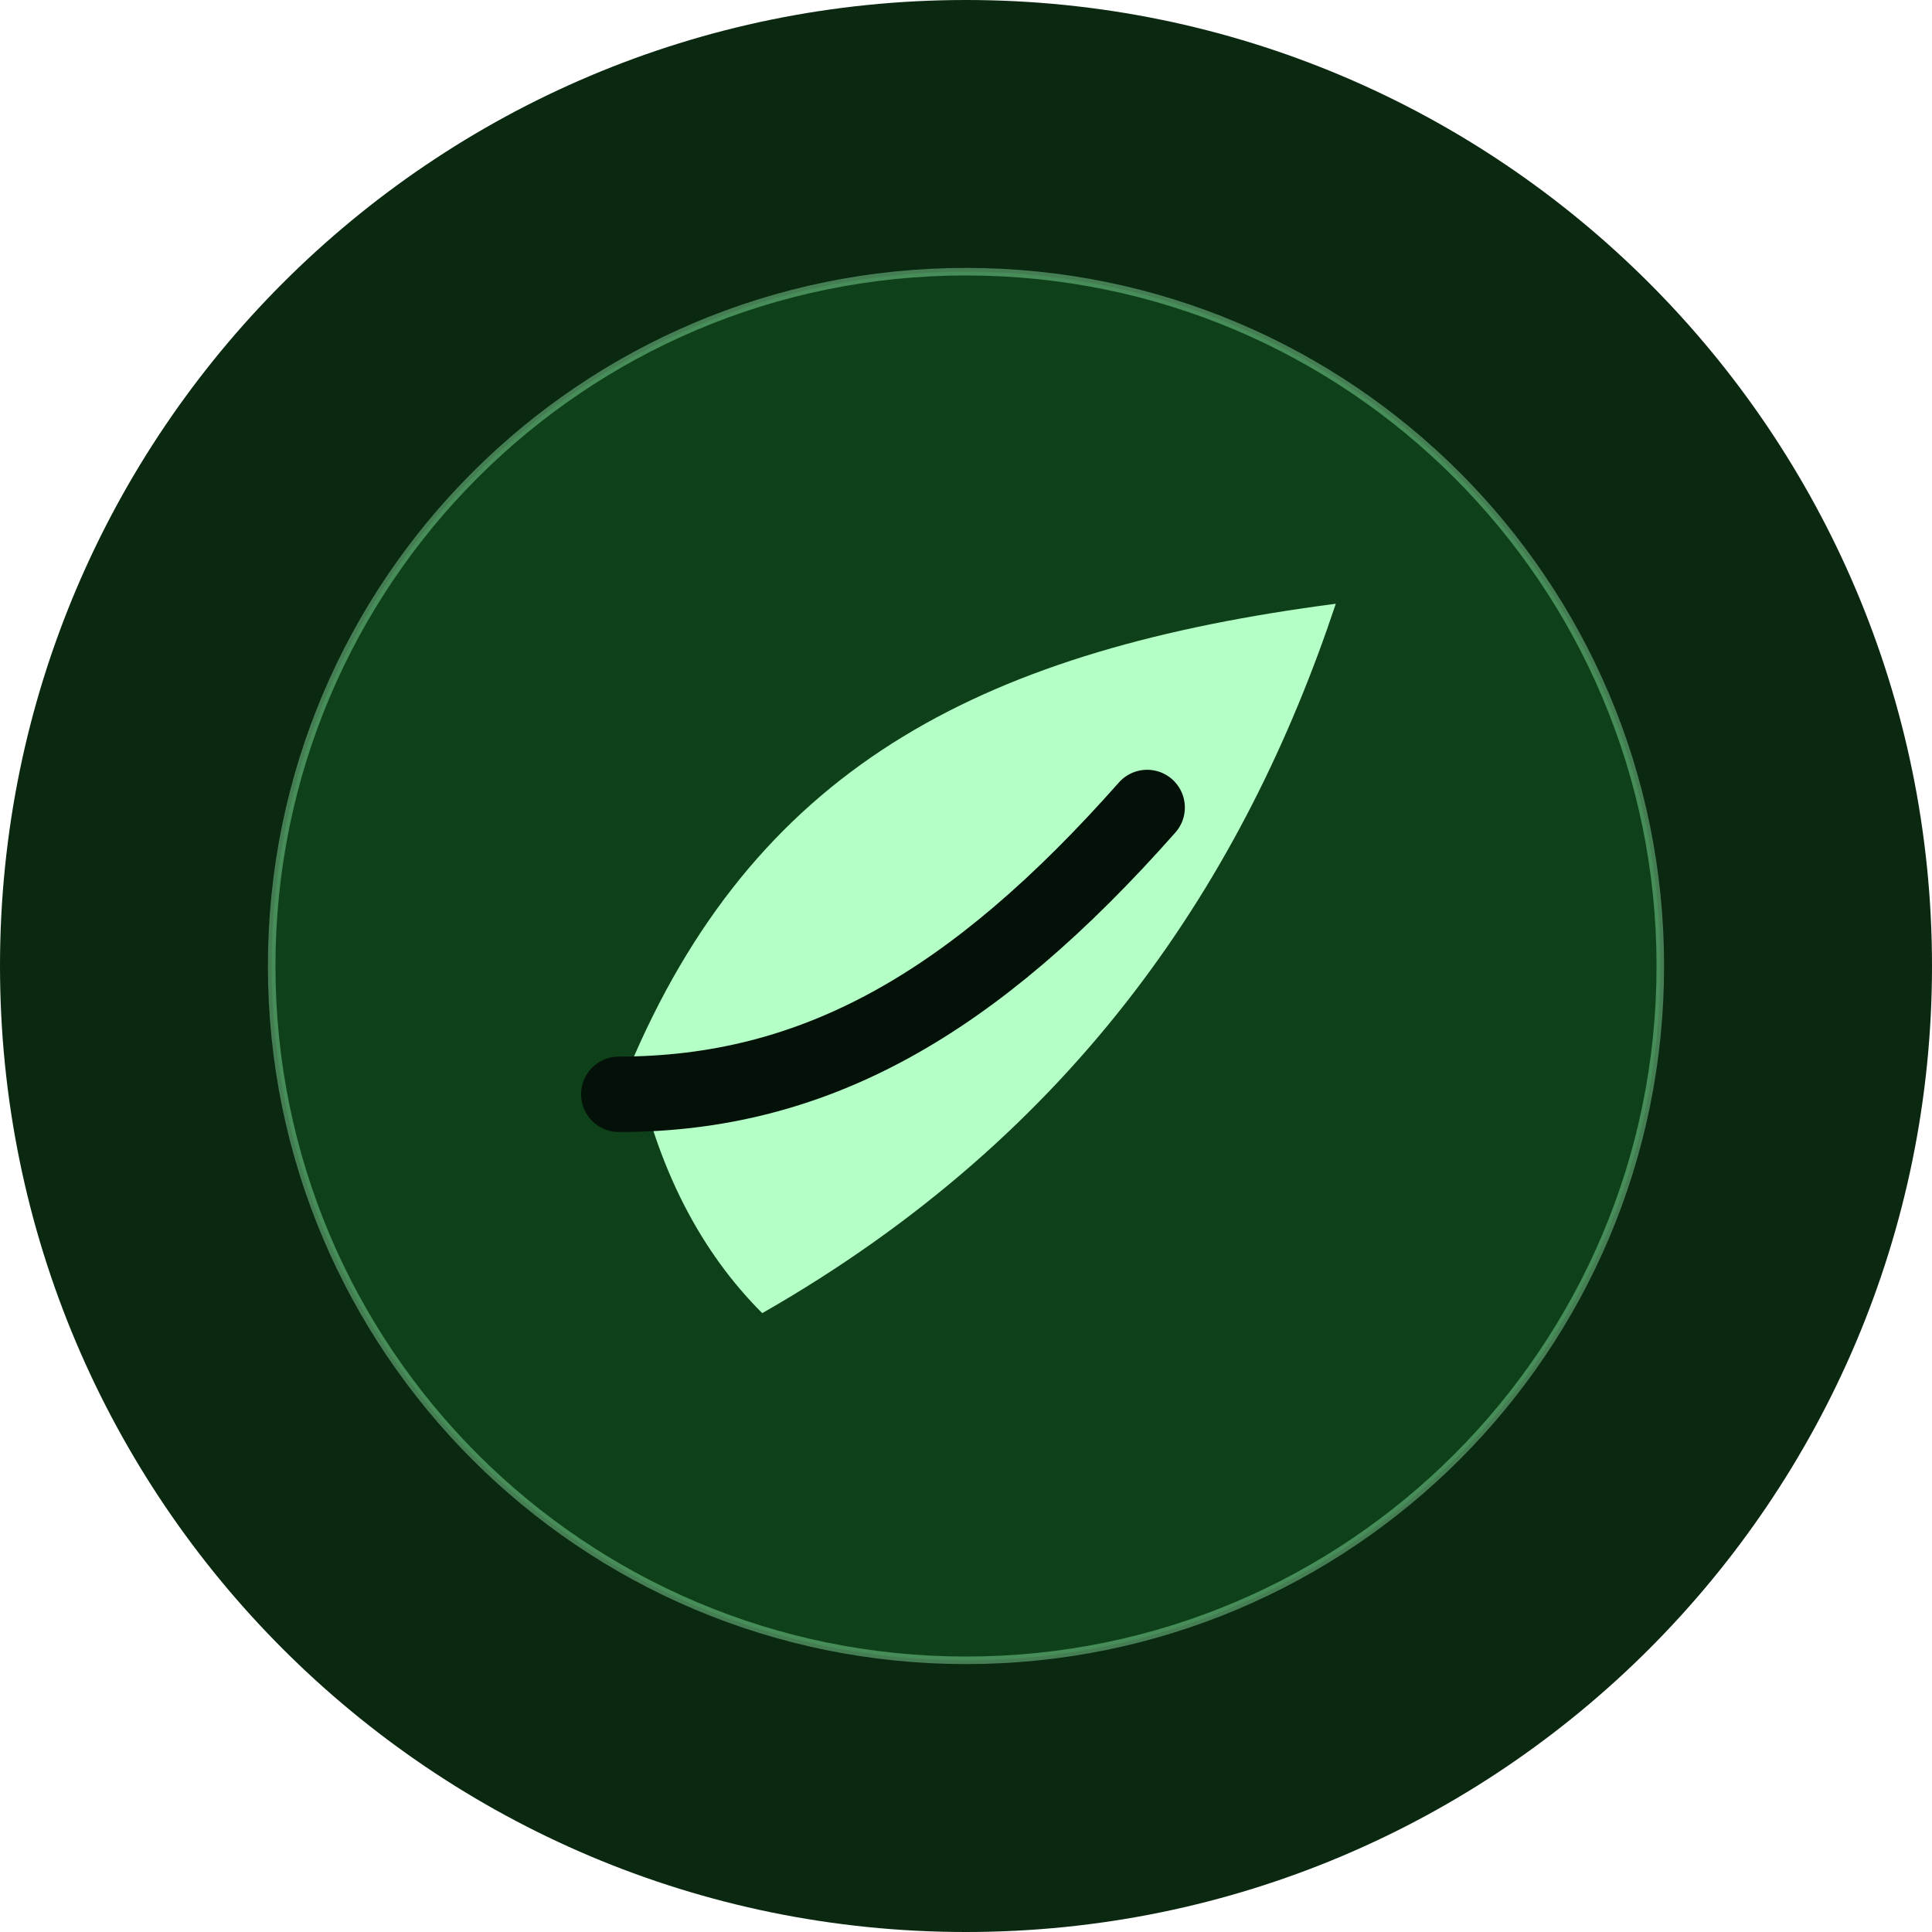
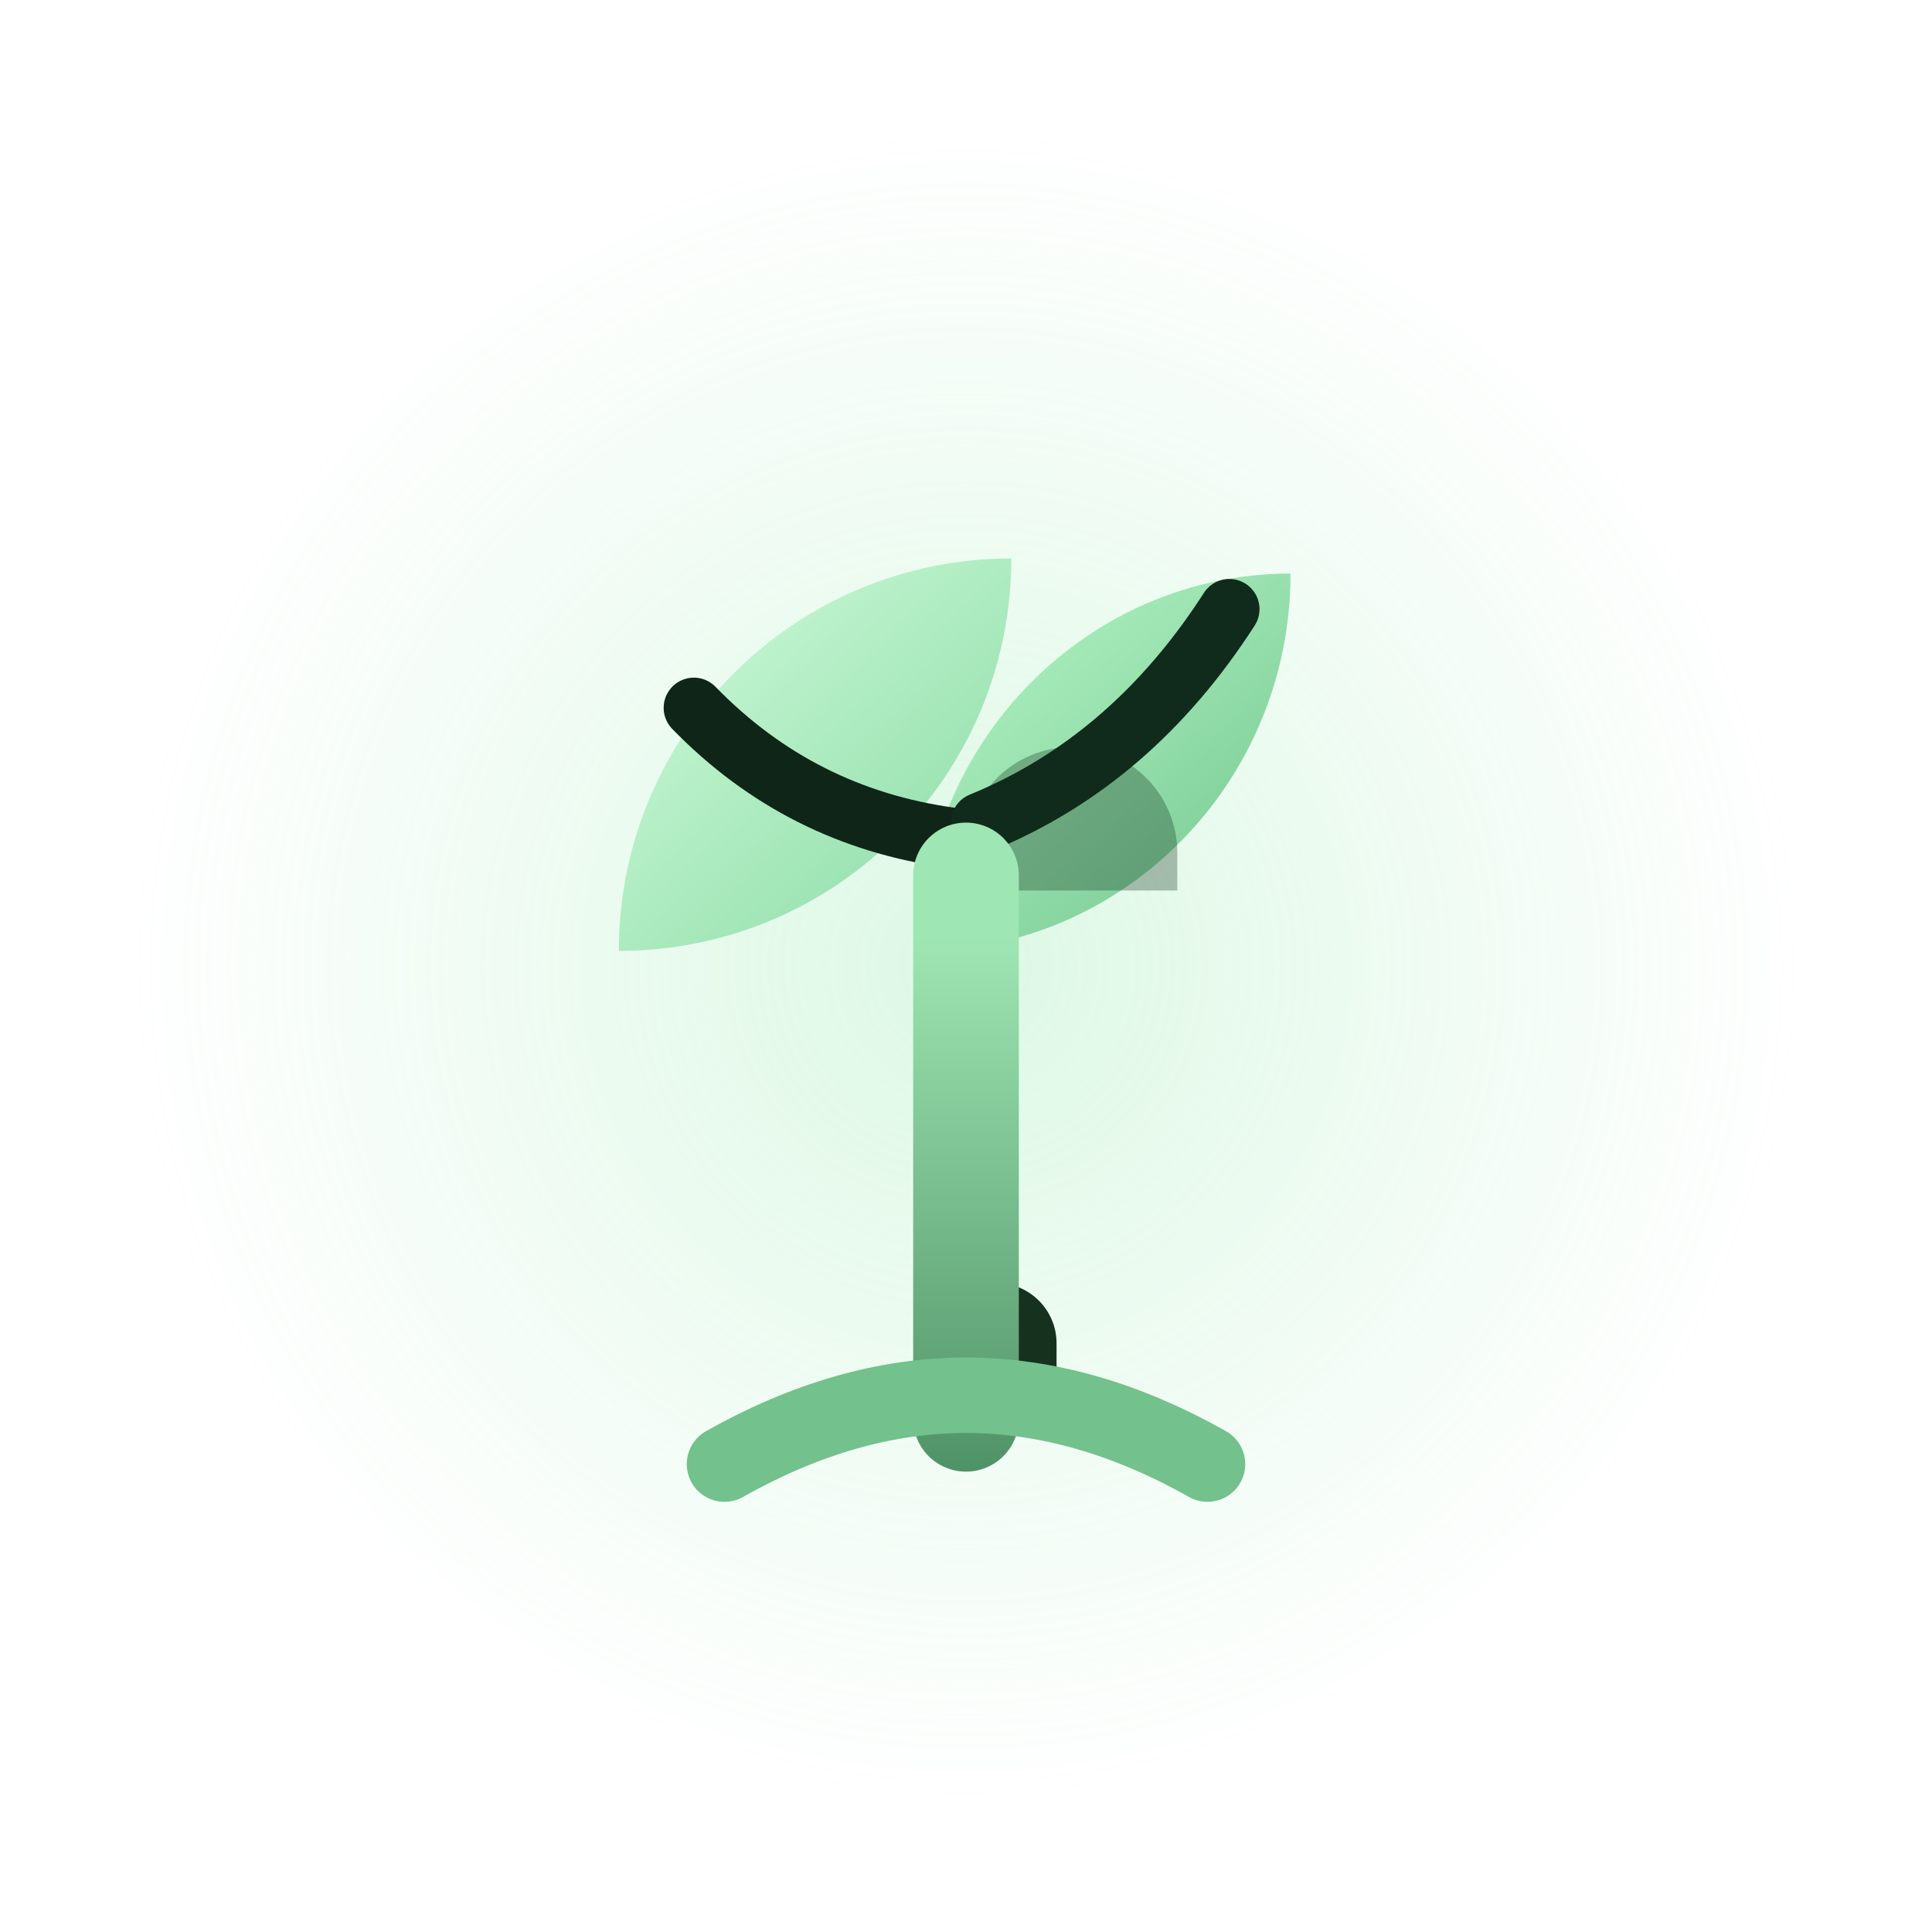
<svg xmlns="http://www.w3.org/2000/svg" width="256" height="256" viewBox="0 0 256 256" fill="none">
-   <rect width="256" height="256" rx="128" fill="#0B2811" />
-   <circle cx="128" cy="128" r="92" fill="#0E411A" stroke="#9DFFB7" stroke-opacity=".4" />
-   <path d="M84 140C101 101 131 86 177 80C165 116 143 150 101 174C93 166 87 155 84 140Z" fill="#B4FFC6" />
-   <path d="M82 145C108 145 129 133 152 107" stroke="#041108" stroke-width="10" stroke-linecap="round" />
+   <defs>
+     <linearGradient id="leafLeft" x1="79" y1="69" x2="140" y2="134" gradientUnits="userSpaceOnUse">
+       <stop stop-color="#D8FFE2" />
+       <stop offset="1" stop-color="#7ED59A" />
+     </linearGradient>
+     <linearGradient id="leafRight" x1="126" y1="59" x2="189" y2="130" gradientUnits="userSpaceOnUse">
+       <stop stop-color="#C1FFD0" />
+       <stop offset="1" stop-color="#63BA82" />
+     </linearGradient>
+     <linearGradient id="stem" x1="128" y1="124" x2="128" y2="196" gradientUnits="userSpaceOnUse">
+       <stop stop-color="#9EE6B3" />
+       <stop offset="1" stop-color="#4F9166" />
+     </linearGradient>
+     <radialGradient id="softGlow" cx="0" cy="0" r="1" gradientUnits="userSpaceOnUse" gradientTransform="translate(128 128) rotate(90) scale(112)">
+       <stop stop-color="#8DE7A7" stop-opacity=".3" />
+       <stop offset="1" stop-color="#8DE7A7" stop-opacity="0" />
+     </radialGradient>
+   </defs>
+   <circle cx="128" cy="128" r="112" fill="url(#softGlow)" />
+   <path d="M124 178C124 173.582 127.582 170 132 170C136.418 170 140 173.582 140 178V184H124V178Z" fill="#17311F" />
+   <path d="M122 126C122 98.35 144.123 76 171 76C171 103.65 148.877 126 122 126Z" fill="url(#leafRight)" />
+   <path d="M134 74C134 102.755 110.712 126 82 126C82 97.245 105.288 74 134 74Z" fill="url(#leafLeft)" />
+   <path d="M128 113C128 105.268 134.268 99 142 99C149.732 99 156 105.268 156 113V118H128V113Z" fill="#143422" fill-opacity=".32" />
+   <path d="M126 111C112.682 109.177 101.328 103.441 91.939 93.792" stroke="#0E2518" stroke-width="8" stroke-linecap="round" />
+   <path d="M130 109C143.297 103.564 154.261 94.136 162.892 80.716" stroke="#102B1B" stroke-width="8" stroke-linecap="round" />
+   <path d="M128 116V188" stroke="url(#stem)" stroke-width="14" stroke-linecap="round" />
+   <path d="M96 194C106.783 187.918 117.45 184.877 128 184.877C138.55 184.877 149.217 187.918 160 194" stroke="#73C18C" stroke-width="10" stroke-linecap="round" />
</svg>
